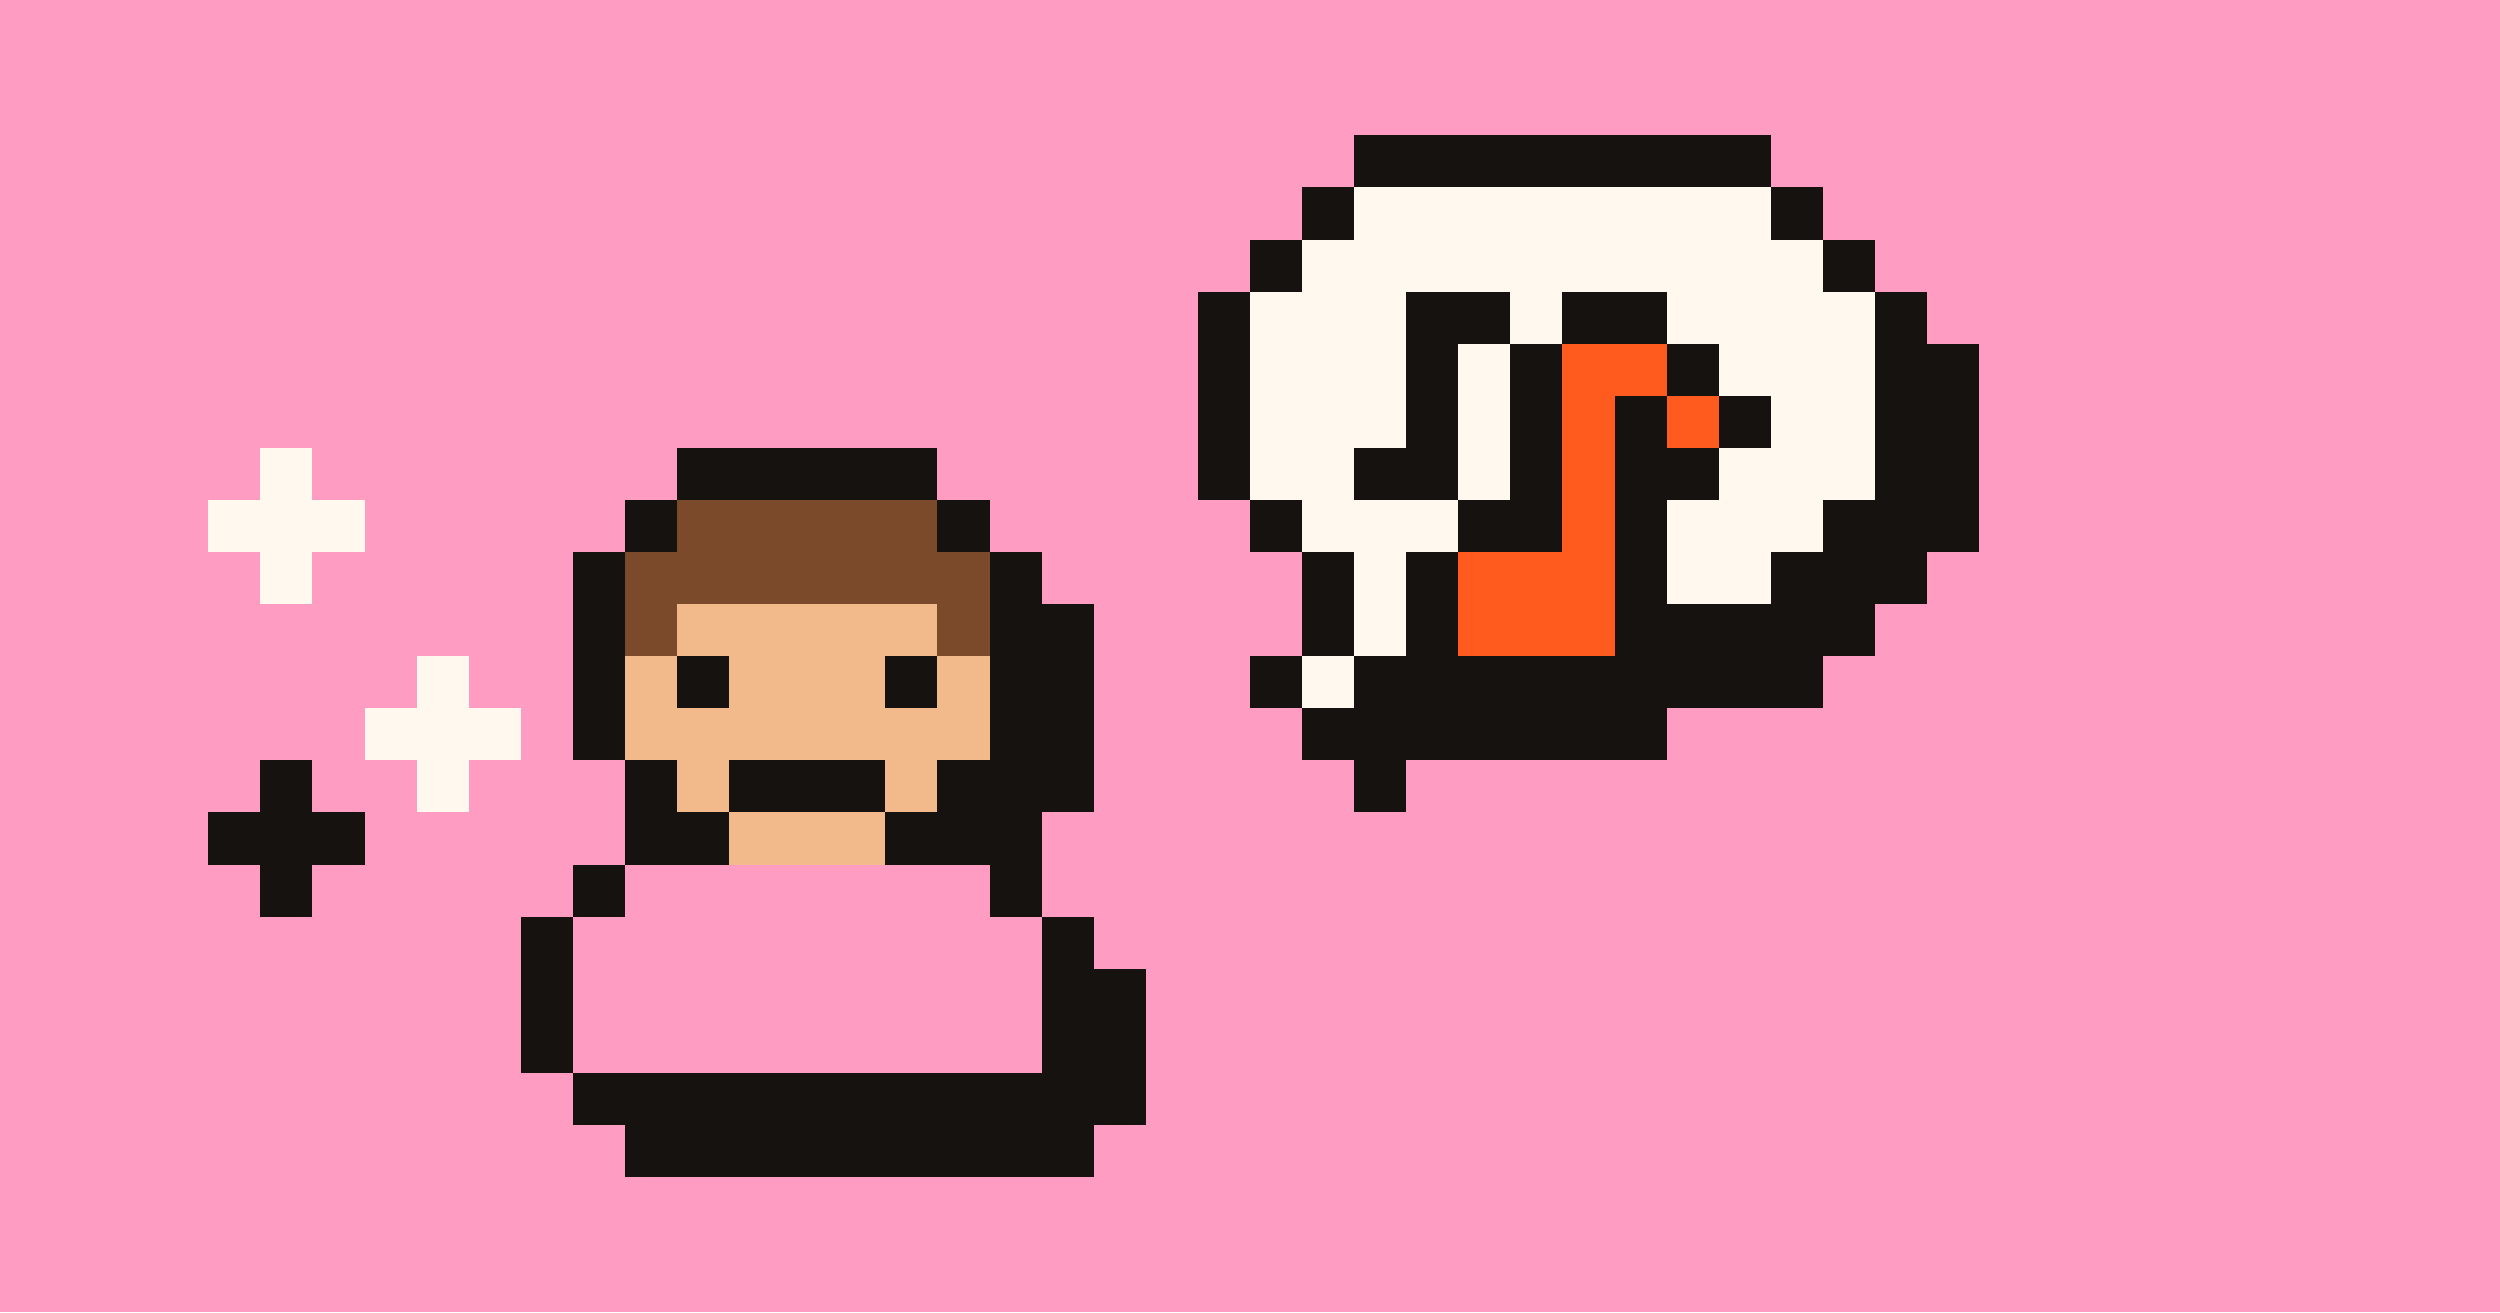
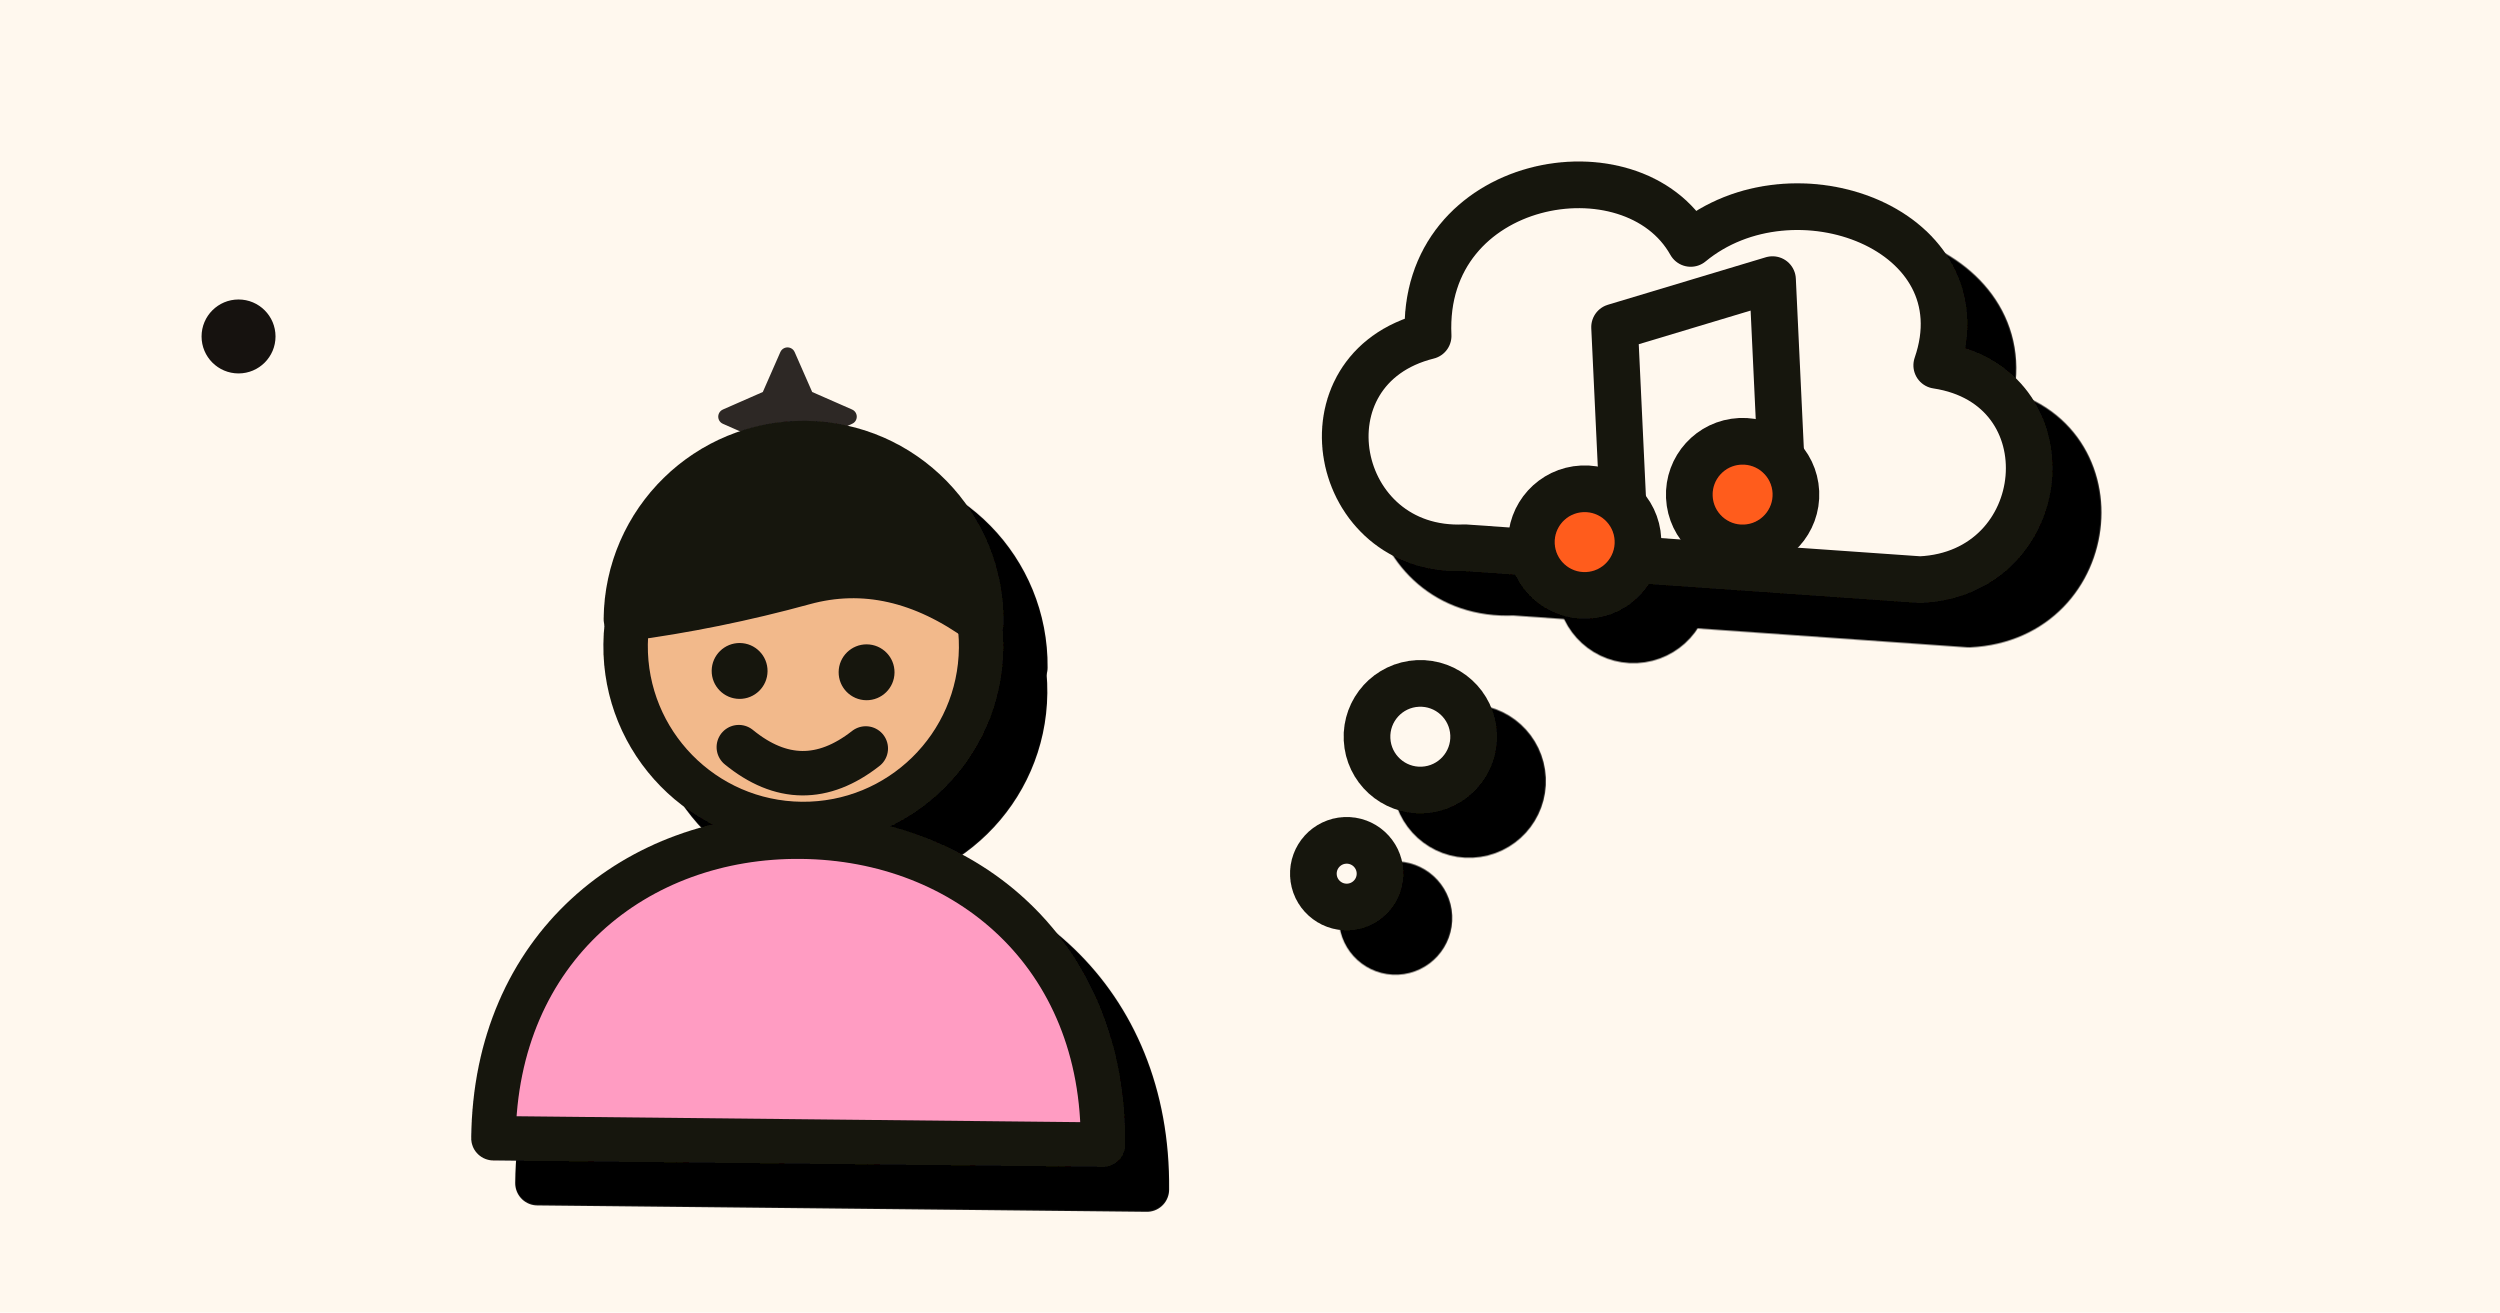
- <svg xmlns="http://www.w3.org/2000/svg" viewBox="0 0 240 126" width="240" height="126" shape-rendering="crispEdges">
-   <rect width="240" height="126" fill="#FF9CC2" />
-   <rect x="40" y="63" width="5" height="5" fill="#FFF8EE" />
-   <rect x="35" y="68" width="5" height="5" fill="#FFF8EE" />
-   <rect x="40" y="68" width="5" height="5" fill="#FFF8EE" />
-   <rect x="45" y="68" width="5" height="5" fill="#FFF8EE" />
-   <rect x="40" y="73" width="5" height="5" fill="#FFF8EE" />
-   <rect x="25" y="73" width="5" height="5" fill="#16120F" />
-   <rect x="20" y="78" width="5" height="5" fill="#16120F" />
-   <rect x="25" y="78" width="5" height="5" fill="#16120F" />
-   <rect x="30" y="78" width="5" height="5" fill="#16120F" />
-   <rect x="25" y="83" width="5" height="5" fill="#16120F" />
-   <rect x="25" y="43" width="5" height="5" fill="#FFF8EE" />
-   <rect x="20" y="48" width="5" height="5" fill="#FFF8EE" />
-   <rect x="25" y="48" width="5" height="5" fill="#FFF8EE" />
-   <rect x="30" y="48" width="5" height="5" fill="#FFF8EE" />
-   <rect x="25" y="53" width="5" height="5" fill="#FFF8EE" />
-   <rect x="185" y="33" width="5" height="5" fill="#16120F" />
-   <rect x="185" y="38" width="5" height="5" fill="#16120F" />
-   <rect x="185" y="43" width="5" height="5" fill="#16120F" />
-   <rect x="180" y="48" width="10" height="5" fill="#16120F" />
-   <rect x="175" y="53" width="10" height="5" fill="#16120F" />
-   <rect x="100" y="58" width="5" height="5" fill="#16120F" />
-   <rect x="170" y="58" width="10" height="5" fill="#16120F" />
-   <rect x="100" y="63" width="5" height="5" fill="#16120F" />
-   <rect x="155" y="63" width="20" height="5" fill="#16120F" />
-   <rect x="100" y="68" width="5" height="5" fill="#16120F" />
-   <rect x="130" y="68" width="30" height="5" fill="#16120F" />
-   <rect x="95" y="73" width="10" height="5" fill="#16120F" />
-   <rect x="130" y="73" width="5" height="5" fill="#16120F" />
-   <rect x="95" y="78" width="5" height="5" fill="#16120F" />
-   <rect x="105" y="93" width="5" height="5" fill="#16120F" />
-   <rect x="105" y="98" width="5" height="5" fill="#16120F" />
-   <rect x="100" y="103" width="10" height="5" fill="#16120F" />
-   <rect x="60" y="108" width="45" height="5" fill="#16120F" />
-   <rect x="130" y="13" width="40" height="5" fill="#16120F" />
-   <rect x="125" y="18" width="5" height="5" fill="#16120F" />
-   <rect x="170" y="18" width="5" height="5" fill="#16120F" />
-   <rect x="120" y="23" width="5" height="5" fill="#16120F" />
-   <rect x="175" y="23" width="5" height="5" fill="#16120F" />
-   <rect x="115" y="28" width="5" height="5" fill="#16120F" />
-   <rect x="135" y="28" width="10" height="5" fill="#16120F" />
-   <rect x="150" y="28" width="10" height="5" fill="#16120F" />
-   <rect x="180" y="28" width="5" height="5" fill="#16120F" />
-   <rect x="115" y="33" width="5" height="5" fill="#16120F" />
-   <rect x="135" y="33" width="5" height="5" fill="#16120F" />
-   <rect x="145" y="33" width="5" height="5" fill="#16120F" />
-   <rect x="160" y="33" width="5" height="5" fill="#16120F" />
-   <rect x="180" y="33" width="5" height="5" fill="#16120F" />
-   <rect x="115" y="38" width="5" height="5" fill="#16120F" />
-   <rect x="135" y="38" width="5" height="5" fill="#16120F" />
-   <rect x="145" y="38" width="5" height="5" fill="#16120F" />
-   <rect x="155" y="38" width="5" height="5" fill="#16120F" />
-   <rect x="165" y="38" width="5" height="5" fill="#16120F" />
-   <rect x="180" y="38" width="5" height="5" fill="#16120F" />
-   <rect x="65" y="43" width="25" height="5" fill="#16120F" />
-   <rect x="115" y="43" width="5" height="5" fill="#16120F" />
-   <rect x="130" y="43" width="10" height="5" fill="#16120F" />
-   <rect x="145" y="43" width="5" height="5" fill="#16120F" />
-   <rect x="155" y="43" width="10" height="5" fill="#16120F" />
-   <rect x="180" y="43" width="5" height="5" fill="#16120F" />
-   <rect x="60" y="48" width="5" height="5" fill="#16120F" />
-   <rect x="90" y="48" width="5" height="5" fill="#16120F" />
-   <rect x="120" y="48" width="5" height="5" fill="#16120F" />
-   <rect x="140" y="48" width="10" height="5" fill="#16120F" />
-   <rect x="155" y="48" width="5" height="5" fill="#16120F" />
-   <rect x="175" y="48" width="5" height="5" fill="#16120F" />
-   <rect x="55" y="53" width="5" height="5" fill="#16120F" />
-   <rect x="95" y="53" width="5" height="5" fill="#16120F" />
-   <rect x="125" y="53" width="5" height="5" fill="#16120F" />
-   <rect x="135" y="53" width="5" height="5" fill="#16120F" />
-   <rect x="155" y="53" width="5" height="5" fill="#16120F" />
-   <rect x="170" y="53" width="5" height="5" fill="#16120F" />
-   <rect x="55" y="58" width="5" height="5" fill="#16120F" />
-   <rect x="95" y="58" width="5" height="5" fill="#16120F" />
-   <rect x="125" y="58" width="5" height="5" fill="#16120F" />
-   <rect x="135" y="58" width="5" height="5" fill="#16120F" />
-   <rect x="155" y="58" width="15" height="5" fill="#16120F" />
-   <rect x="55" y="63" width="5" height="5" fill="#16120F" />
-   <rect x="65" y="63" width="5" height="5" fill="#16120F" />
-   <rect x="85" y="63" width="5" height="5" fill="#16120F" />
-   <rect x="95" y="63" width="5" height="5" fill="#16120F" />
-   <rect x="120" y="63" width="5" height="5" fill="#16120F" />
-   <rect x="130" y="63" width="25" height="5" fill="#16120F" />
-   <rect x="55" y="68" width="5" height="5" fill="#16120F" />
-   <rect x="95" y="68" width="5" height="5" fill="#16120F" />
-   <rect x="125" y="68" width="5" height="5" fill="#16120F" />
-   <rect x="60" y="73" width="5" height="5" fill="#16120F" />
-   <rect x="70" y="73" width="15" height="5" fill="#16120F" />
-   <rect x="90" y="73" width="5" height="5" fill="#16120F" />
-   <rect x="60" y="78" width="10" height="5" fill="#16120F" />
-   <rect x="85" y="78" width="10" height="5" fill="#16120F" />
-   <rect x="55" y="83" width="5" height="5" fill="#16120F" />
-   <rect x="95" y="83" width="5" height="5" fill="#16120F" />
-   <rect x="50" y="88" width="5" height="5" fill="#16120F" />
-   <rect x="100" y="88" width="5" height="5" fill="#16120F" />
-   <rect x="50" y="93" width="5" height="5" fill="#16120F" />
-   <rect x="100" y="93" width="5" height="5" fill="#16120F" />
-   <rect x="50" y="98" width="5" height="5" fill="#16120F" />
-   <rect x="100" y="98" width="5" height="5" fill="#16120F" />
-   <rect x="55" y="103" width="45" height="5" fill="#16120F" />
-   <rect x="150" y="33" width="10" height="5" fill="#FF5B1F" />
-   <rect x="150" y="38" width="5" height="5" fill="#FF5B1F" />
-   <rect x="160" y="38" width="5" height="5" fill="#FF5B1F" />
-   <rect x="150" y="43" width="5" height="5" fill="#FF5B1F" />
-   <rect x="150" y="48" width="5" height="5" fill="#FF5B1F" />
-   <rect x="140" y="53" width="15" height="5" fill="#FF5B1F" />
-   <rect x="140" y="58" width="15" height="5" fill="#FF5B1F" />
-   <rect x="60" y="83" width="35" height="5" fill="#FF9CC2" />
-   <rect x="55" y="88" width="45" height="5" fill="#FF9CC2" />
-   <rect x="55" y="93" width="45" height="5" fill="#FF9CC2" />
-   <rect x="55" y="98" width="45" height="5" fill="#FF9CC2" />
-   <rect x="130" y="18" width="40" height="5" fill="#FFF8EE" />
-   <rect x="125" y="23" width="50" height="5" fill="#FFF8EE" />
-   <rect x="120" y="28" width="15" height="5" fill="#FFF8EE" />
-   <rect x="145" y="28" width="5" height="5" fill="#FFF8EE" />
-   <rect x="160" y="28" width="20" height="5" fill="#FFF8EE" />
-   <rect x="120" y="33" width="15" height="5" fill="#FFF8EE" />
-   <rect x="140" y="33" width="5" height="5" fill="#FFF8EE" />
-   <rect x="165" y="33" width="15" height="5" fill="#FFF8EE" />
-   <rect x="120" y="38" width="15" height="5" fill="#FFF8EE" />
-   <rect x="140" y="38" width="5" height="5" fill="#FFF8EE" />
-   <rect x="170" y="38" width="10" height="5" fill="#FFF8EE" />
-   <rect x="120" y="43" width="10" height="5" fill="#FFF8EE" />
-   <rect x="140" y="43" width="5" height="5" fill="#FFF8EE" />
-   <rect x="165" y="43" width="15" height="5" fill="#FFF8EE" />
-   <rect x="125" y="48" width="15" height="5" fill="#FFF8EE" />
-   <rect x="160" y="48" width="15" height="5" fill="#FFF8EE" />
-   <rect x="130" y="53" width="5" height="5" fill="#FFF8EE" />
-   <rect x="160" y="53" width="10" height="5" fill="#FFF8EE" />
-   <rect x="130" y="58" width="5" height="5" fill="#FFF8EE" />
-   <rect x="125" y="63" width="5" height="5" fill="#FFF8EE" />
-   <rect x="65" y="58" width="25" height="5" fill="#F2B98B" />
-   <rect x="60" y="63" width="5" height="5" fill="#F2B98B" />
-   <rect x="70" y="63" width="15" height="5" fill="#F2B98B" />
-   <rect x="90" y="63" width="5" height="5" fill="#F2B98B" />
-   <rect x="60" y="68" width="35" height="5" fill="#F2B98B" />
-   <rect x="65" y="73" width="5" height="5" fill="#F2B98B" />
-   <rect x="85" y="73" width="5" height="5" fill="#F2B98B" />
-   <rect x="70" y="78" width="15" height="5" fill="#F2B98B" />
-   <rect x="65" y="48" width="25" height="5" fill="#7A4A2A" />
-   <rect x="60" y="53" width="35" height="5" fill="#7A4A2A" />
-   <rect x="60" y="58" width="5" height="5" fill="#7A4A2A" />
-   <rect x="90" y="58" width="5" height="5" fill="#7A4A2A" />
+ <svg xmlns="http://www.w3.org/2000/svg" viewBox="0 0 240 126" width="240" height="126">
+   <defs>
+     <filter id="h" x="-15%" y="-15%" width="140%" height="140%">
+       <feOffset in="SourceAlpha" dx="3.5" dy="3.5" result="s" />
+       <feMerge>
+         <feMergeNode in="s" />
+         <feMergeNode in="SourceGraphic" />
+       </feMerge>
+     </filter>
+   </defs>
+   <rect width="240" height="126" fill="#FFF8EE" />
+   <circle cx="22.9" cy="32.3" r="2.8" fill="#16120F" stroke="#16120F" stroke-width="1.5" />
+   <circle cx="99.0" cy="92.4" r="2.0" fill="#FFF8EE" stroke="#16120F" stroke-width="1.5" />
+   <path d="M75.6 34.1l1.8 4.1 4.1 1.8-4.1 1.8-1.8 4.1-1.8-4.1-4.1-1.8 4.1-1.8z" fill="#16120F" stroke="#16120F" stroke-width="1.5" stroke-linejoin="round" opacity=".9" />
+   <path d="M78.8 49.5l2.5 5.8 5.8 2.5-5.8 2.5-2.5 5.8-2.5-5.8-5.8-2.5 5.8-2.5z" fill="#16120F" stroke="#16120F" stroke-width="1.5" stroke-linejoin="round" opacity=".9" />
+   <g transform="translate(38.0 34.0) rotate(0.6 39.0 39.0) scale(1.219)" filter="url(#h)">
+     <path d="M8 62c0-15 11-24 24-24s24 9 24 24z" fill="#FF9CC2" stroke="#16120F" stroke-width="3.5" stroke-linejoin="round" stroke-linecap="round" />
+     <circle cx="32" cy="23" r="14" fill="#F2B98B" stroke="#16120F" stroke-width="3.5" stroke-linejoin="round" stroke-linecap="round" />
+     <path d="M18 21a14 14 0 0 1 28 0q-7-5-14-3t-14 3z" fill="#16120F" stroke="#16120F" stroke-width="3.5" stroke-linejoin="round" stroke-linecap="round" />
+     <circle cx="27" cy="25" r="2.2" fill="#16120F" />
+     <circle cx="37" cy="25" r="2.2" fill="#16120F" />
+     <path d="M27 31q5 4 10 0" fill="none" stroke="#16120F" stroke-width="3.5" stroke-linejoin="round" stroke-linecap="round" />
+   </g>
+   <g transform="translate(120.0 8.1) rotate(-2.7 41.0 41.0) scale(1.280)" filter="url(#h)">
+     <path d="M16 34c-10 0-12-14-2-16 0-12 16-14 20-6 8-6 22 0 18 10 10 2 8 16-2 16z" fill="#FFF8EE" stroke="#16120F" stroke-width="3.5" stroke-linejoin="round" stroke-linecap="round" />
+     <circle cx="12" cy="48" r="4" fill="#FFF8EE" stroke="#16120F" stroke-width="3.5" stroke-linejoin="round" stroke-linecap="round" />
+     <circle cx="6" cy="58" r="2.5" fill="#FFF8EE" stroke="#16120F" stroke-width="3.5" stroke-linejoin="round" stroke-linecap="round" />
+     <path d="M28 34V18l12-3v15" fill="none" stroke="#16120F" stroke-width="3.5" stroke-linejoin="round" stroke-linecap="round" />
+     <circle cx="25" cy="34" r="4" fill="#FF5B1F" stroke="#16120F" stroke-width="3.5" stroke-linejoin="round" stroke-linecap="round" />
+     <circle cx="37" cy="31" r="4" fill="#FF5B1F" stroke="#16120F" stroke-width="3.5" stroke-linejoin="round" stroke-linecap="round" />
+   </g>
</svg>
